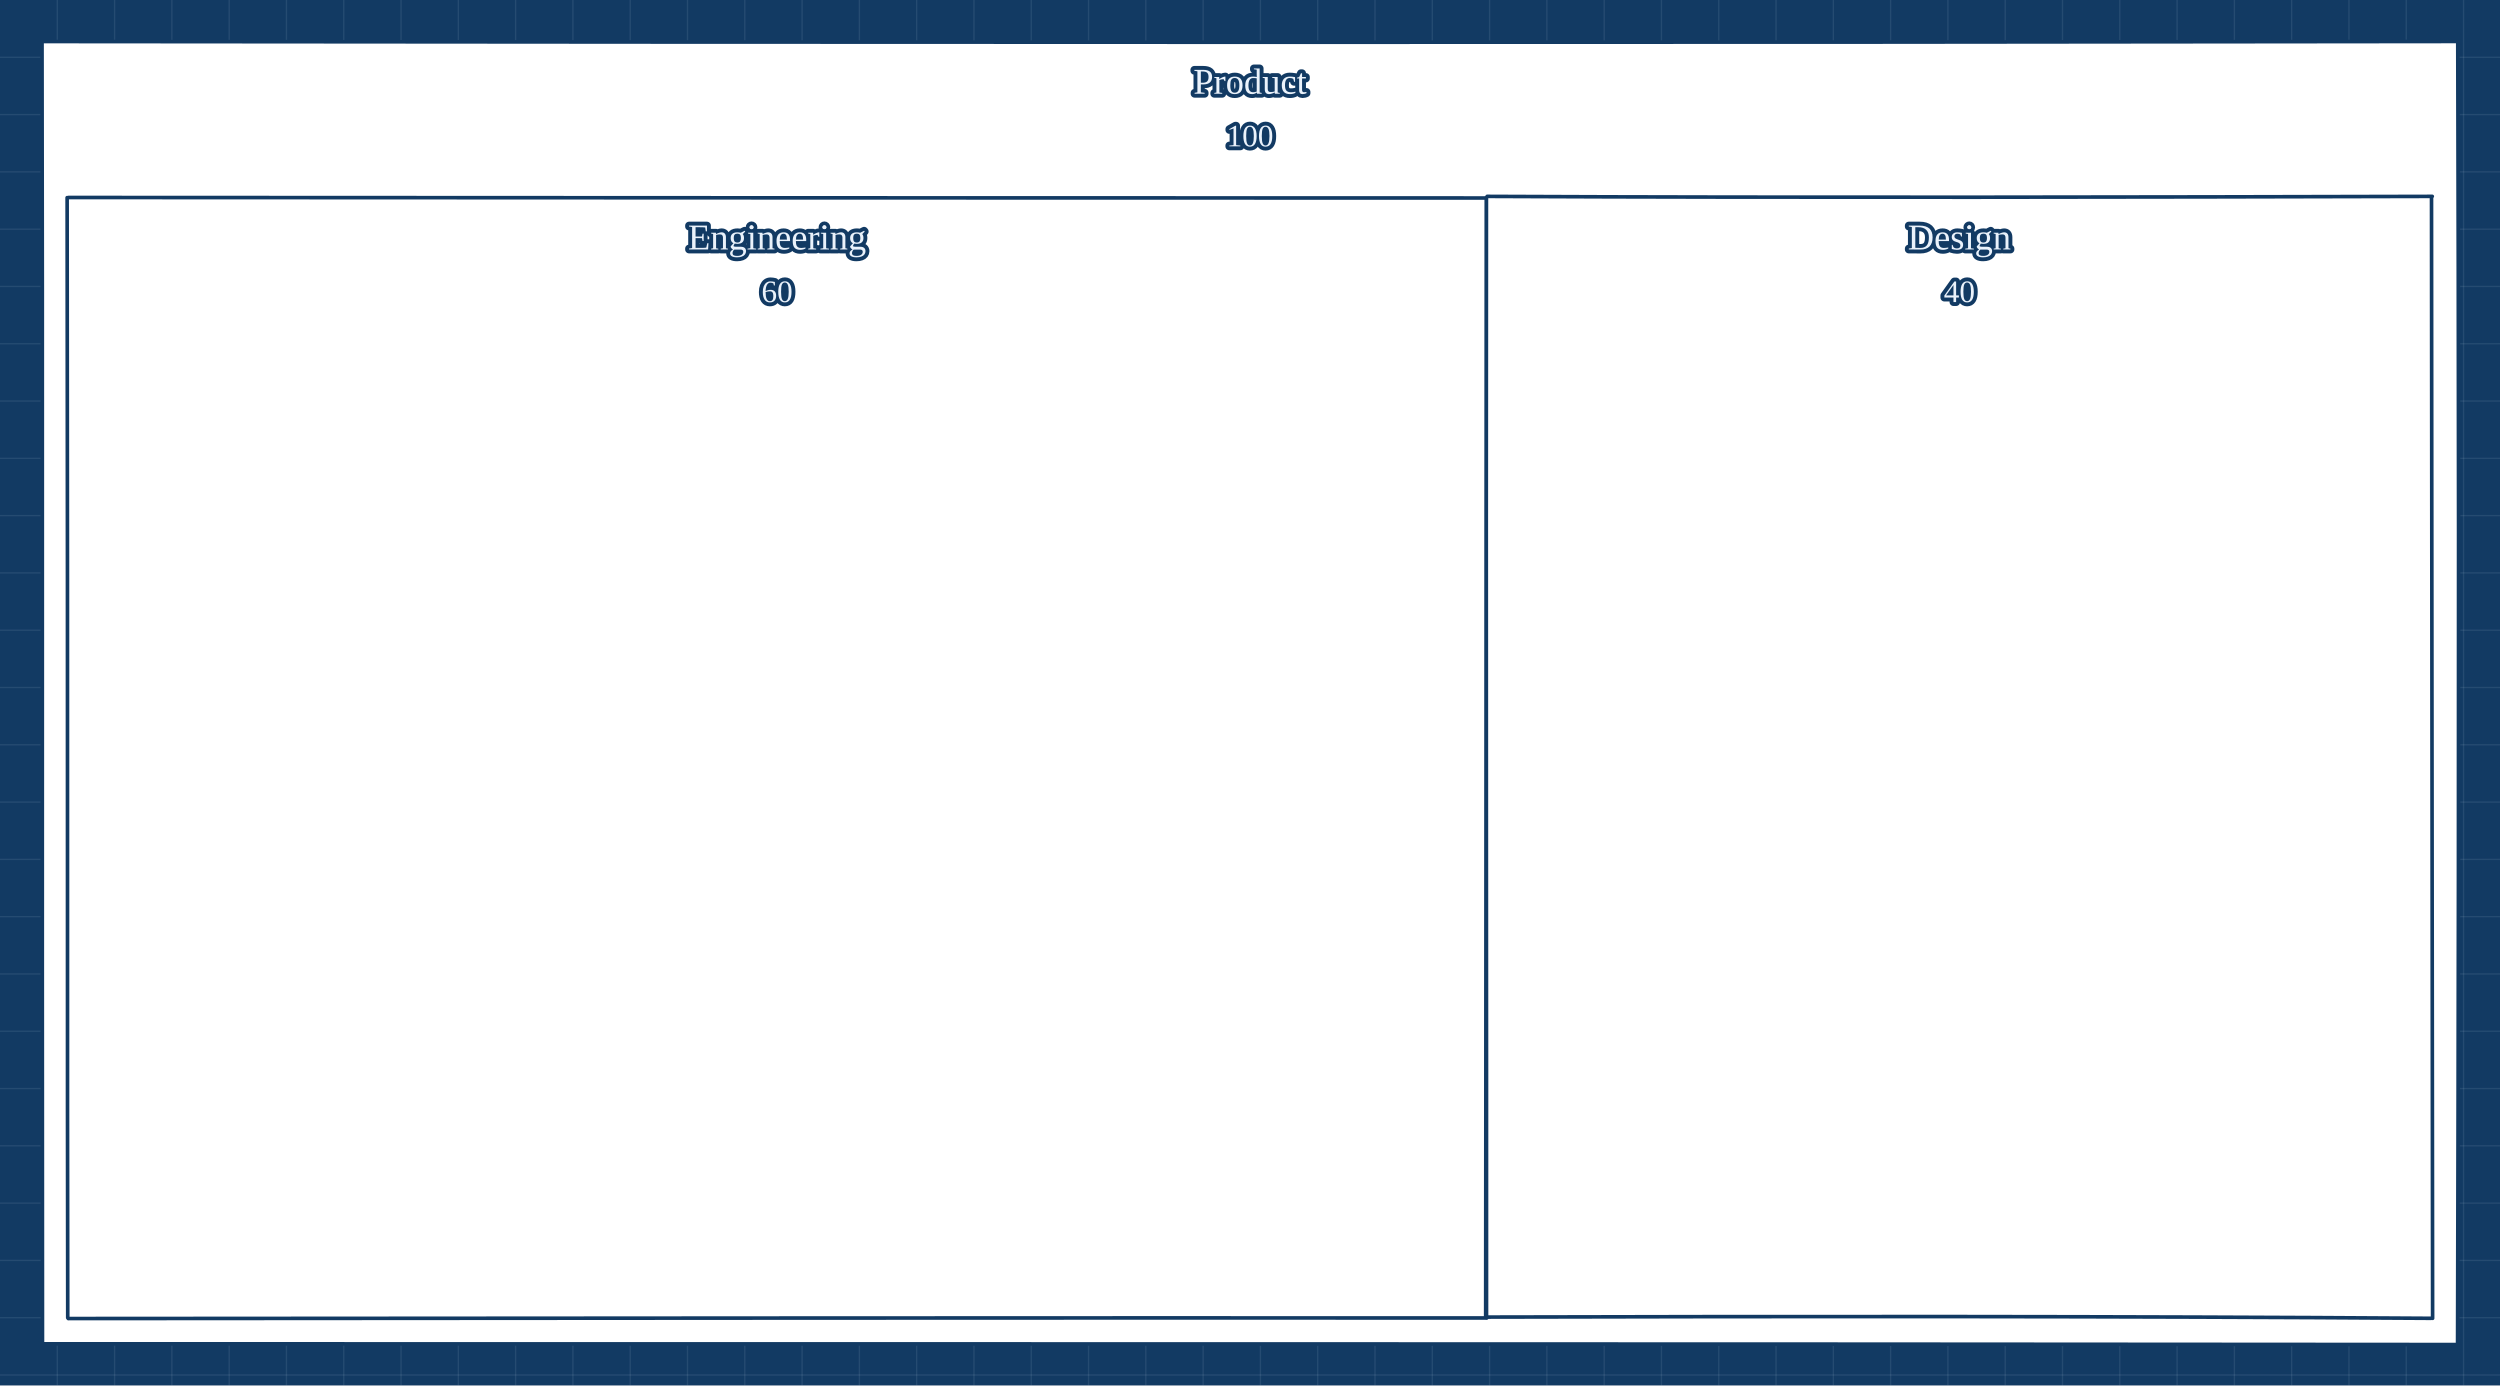
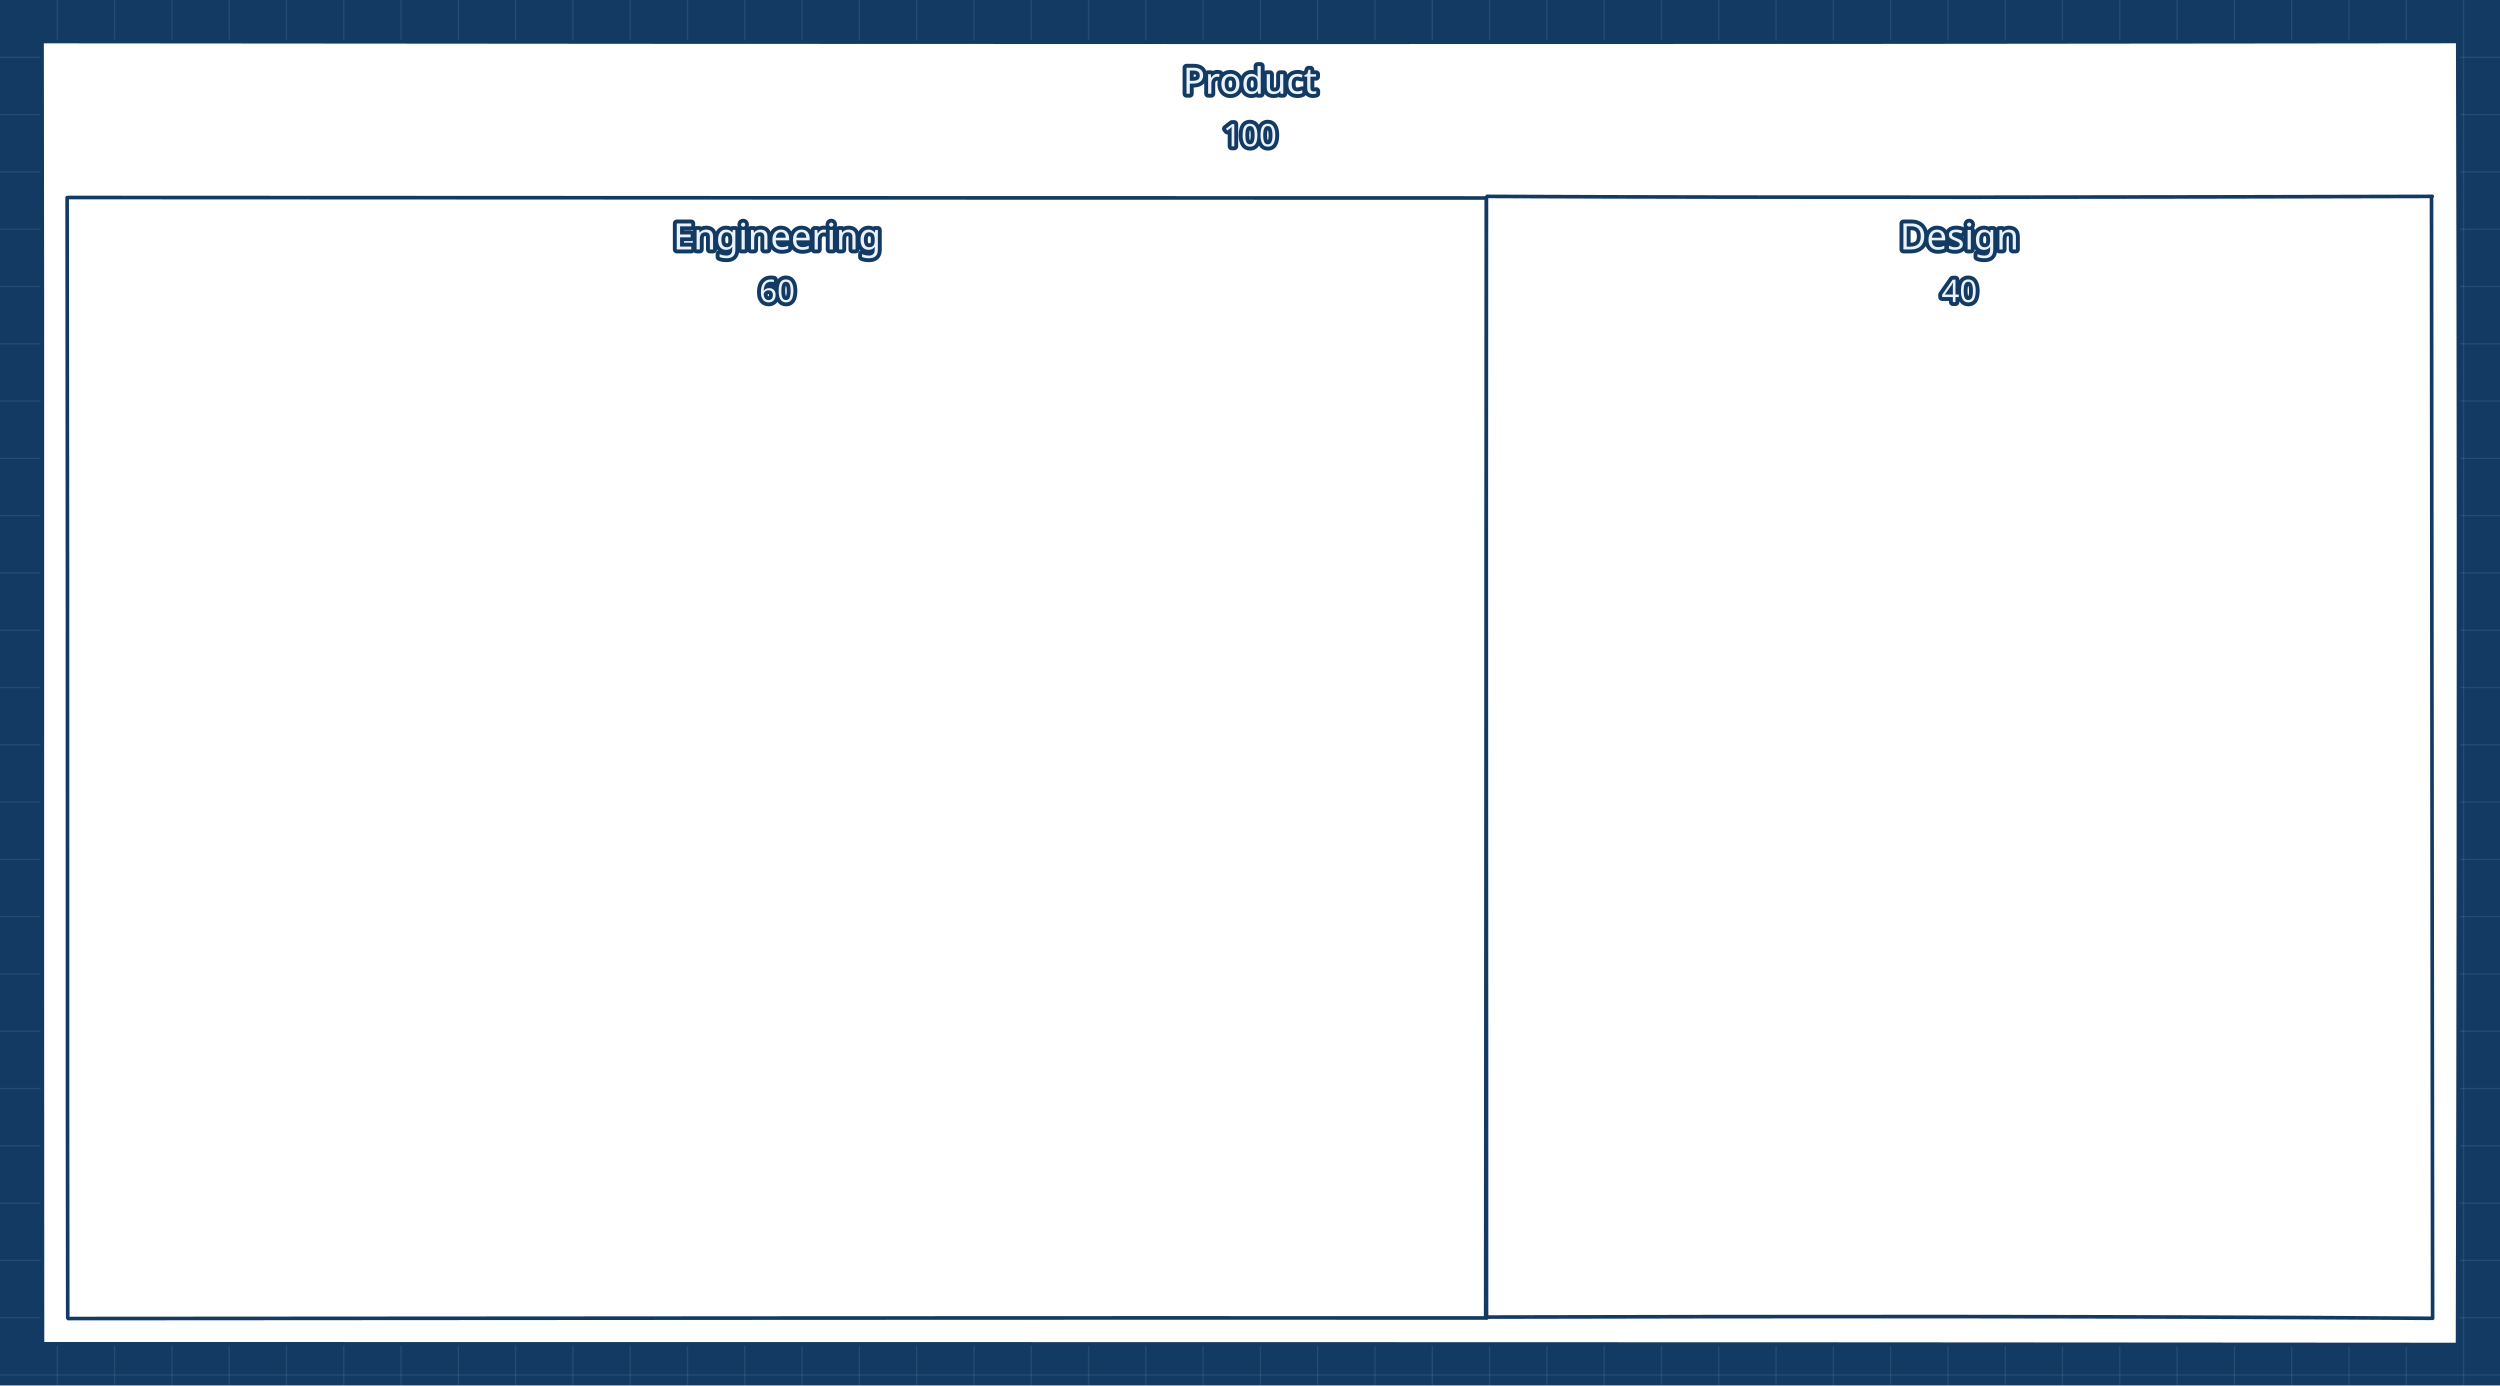
- <svg xmlns="http://www.w3.org/2000/svg" width="960" height="532" viewBox="0 0 960 532" style="--bg:#123a63;--fg:#eaf2fb;--line:#dbe9f7;--accent:#ffffff;--muted:#b8cfe6;--surface:#1c4a78;--border:#dbe9f7;--font:Share Tech Mono;background:#123a63" class="am-0s0rpy90a60i7k">
+ <svg xmlns="http://www.w3.org/2000/svg" width="960" height="532" viewBox="0 0 960 532" style="--bg:#123a63;--fg:#eaf2fb;--line:#dbe9f7;--accent:#ffffff;--muted:#b8cfe6;--surface:#1c4a78;--border:#dbe9f7;--font:Share Tech Mono;background:#123a63" class="am-1yzgc2q19tvhqj">
  <style>
-   svg.am-0s0rpy90a60i7k { font-family: var(--font, 'Share Tech Mono'), system-ui, sans-serif; }
-   svg.am-0s0rpy90a60i7k {
+   svg.am-1yzgc2q19tvhqj { font-family: var(--font, 'Share Tech Mono'), system-ui, sans-serif; }
+   svg.am-1yzgc2q19tvhqj {
    /* Derived from --bg and --fg (overridable via --line, --accent, etc.) */
    --_text:          #eaf2fb;
    --_text-sec:      #b8cfe6;
    --_text-muted:    #b8cfe6;
    --_text-faint:    #879db5;
    --_line:          #dbe9f7;
    --_arrow:         #ffffff;
    --_node-fill:     #1c4a78;
    --_node-stroke:   #dbe9f7;
    --_group-fill:    #123a63;
    --_group-hdr:     #1d436b;
    --_inner-stroke:  #2c5075;
    --_key-badge:     #284c72;
  }
</style>
  <rect width="960" height="532" fill="#123a63" data-backdrop="page" />
  <g data-backdrop="grid">
    <line x1="22" y1="0" x2="22" y2="532" stroke="#dbe9f7" stroke-width="0.5" opacity="0.10" />
    <line x1="44" y1="0" x2="44" y2="532" stroke="#dbe9f7" stroke-width="0.5" opacity="0.10" />
    <line x1="66" y1="0" x2="66" y2="532" stroke="#dbe9f7" stroke-width="0.5" opacity="0.10" />
    <line x1="88" y1="0" x2="88" y2="532" stroke="#dbe9f7" stroke-width="0.5" opacity="0.10" />
    <line x1="110" y1="0" x2="110" y2="532" stroke="#dbe9f7" stroke-width="0.5" opacity="0.10" />
    <line x1="132" y1="0" x2="132" y2="532" stroke="#dbe9f7" stroke-width="0.5" opacity="0.10" />
    <line x1="154" y1="0" x2="154" y2="532" stroke="#dbe9f7" stroke-width="0.5" opacity="0.10" />
    <line x1="176" y1="0" x2="176" y2="532" stroke="#dbe9f7" stroke-width="0.5" opacity="0.10" />
    <line x1="198" y1="0" x2="198" y2="532" stroke="#dbe9f7" stroke-width="0.5" opacity="0.10" />
    <line x1="220" y1="0" x2="220" y2="532" stroke="#dbe9f7" stroke-width="0.5" opacity="0.10" />
    <line x1="242" y1="0" x2="242" y2="532" stroke="#dbe9f7" stroke-width="0.5" opacity="0.10" />
    <line x1="264" y1="0" x2="264" y2="532" stroke="#dbe9f7" stroke-width="0.5" opacity="0.10" />
    <line x1="286" y1="0" x2="286" y2="532" stroke="#dbe9f7" stroke-width="0.5" opacity="0.10" />
    <line x1="308" y1="0" x2="308" y2="532" stroke="#dbe9f7" stroke-width="0.5" opacity="0.10" />
    <line x1="330" y1="0" x2="330" y2="532" stroke="#dbe9f7" stroke-width="0.5" opacity="0.10" />
    <line x1="352" y1="0" x2="352" y2="532" stroke="#dbe9f7" stroke-width="0.5" opacity="0.10" />
    <line x1="374" y1="0" x2="374" y2="532" stroke="#dbe9f7" stroke-width="0.5" opacity="0.10" />
    <line x1="396" y1="0" x2="396" y2="532" stroke="#dbe9f7" stroke-width="0.5" opacity="0.10" />
    <line x1="418" y1="0" x2="418" y2="532" stroke="#dbe9f7" stroke-width="0.5" opacity="0.10" />
    <line x1="440" y1="0" x2="440" y2="532" stroke="#dbe9f7" stroke-width="0.5" opacity="0.10" />
    <line x1="462" y1="0" x2="462" y2="532" stroke="#dbe9f7" stroke-width="0.5" opacity="0.10" />
    <line x1="484" y1="0" x2="484" y2="532" stroke="#dbe9f7" stroke-width="0.5" opacity="0.10" />
    <line x1="506" y1="0" x2="506" y2="532" stroke="#dbe9f7" stroke-width="0.5" opacity="0.10" />
    <line x1="528" y1="0" x2="528" y2="532" stroke="#dbe9f7" stroke-width="0.5" opacity="0.10" />
    <line x1="550" y1="0" x2="550" y2="532" stroke="#dbe9f7" stroke-width="0.5" opacity="0.10" />
    <line x1="572" y1="0" x2="572" y2="532" stroke="#dbe9f7" stroke-width="0.5" opacity="0.10" />
    <line x1="594" y1="0" x2="594" y2="532" stroke="#dbe9f7" stroke-width="0.5" opacity="0.10" />
    <line x1="616" y1="0" x2="616" y2="532" stroke="#dbe9f7" stroke-width="0.5" opacity="0.10" />
    <line x1="638" y1="0" x2="638" y2="532" stroke="#dbe9f7" stroke-width="0.5" opacity="0.10" />
    <line x1="660" y1="0" x2="660" y2="532" stroke="#dbe9f7" stroke-width="0.5" opacity="0.10" />
    <line x1="682" y1="0" x2="682" y2="532" stroke="#dbe9f7" stroke-width="0.5" opacity="0.10" />
    <line x1="704" y1="0" x2="704" y2="532" stroke="#dbe9f7" stroke-width="0.5" opacity="0.10" />
    <line x1="726" y1="0" x2="726" y2="532" stroke="#dbe9f7" stroke-width="0.5" opacity="0.10" />
    <line x1="748" y1="0" x2="748" y2="532" stroke="#dbe9f7" stroke-width="0.5" opacity="0.10" />
    <line x1="770" y1="0" x2="770" y2="532" stroke="#dbe9f7" stroke-width="0.5" opacity="0.10" />
    <line x1="792" y1="0" x2="792" y2="532" stroke="#dbe9f7" stroke-width="0.5" opacity="0.10" />
    <line x1="814" y1="0" x2="814" y2="532" stroke="#dbe9f7" stroke-width="0.5" opacity="0.10" />
    <line x1="836" y1="0" x2="836" y2="532" stroke="#dbe9f7" stroke-width="0.5" opacity="0.10" />
    <line x1="858" y1="0" x2="858" y2="532" stroke="#dbe9f7" stroke-width="0.5" opacity="0.10" />
    <line x1="880" y1="0" x2="880" y2="532" stroke="#dbe9f7" stroke-width="0.5" opacity="0.10" />
    <line x1="902" y1="0" x2="902" y2="532" stroke="#dbe9f7" stroke-width="0.5" opacity="0.10" />
    <line x1="924" y1="0" x2="924" y2="532" stroke="#dbe9f7" stroke-width="0.5" opacity="0.10" />
    <line x1="946" y1="0" x2="946" y2="532" stroke="#dbe9f7" stroke-width="0.5" opacity="0.10" />
    <line x1="0" y1="22" x2="960" y2="22" stroke="#dbe9f7" stroke-width="0.5" opacity="0.10" />
    <line x1="0" y1="44" x2="960" y2="44" stroke="#dbe9f7" stroke-width="0.5" opacity="0.10" />
    <line x1="0" y1="66" x2="960" y2="66" stroke="#dbe9f7" stroke-width="0.5" opacity="0.10" />
    <line x1="0" y1="88" x2="960" y2="88" stroke="#dbe9f7" stroke-width="0.5" opacity="0.10" />
    <line x1="0" y1="110" x2="960" y2="110" stroke="#dbe9f7" stroke-width="0.5" opacity="0.10" />
    <line x1="0" y1="132" x2="960" y2="132" stroke="#dbe9f7" stroke-width="0.5" opacity="0.10" />
    <line x1="0" y1="154" x2="960" y2="154" stroke="#dbe9f7" stroke-width="0.5" opacity="0.10" />
    <line x1="0" y1="176" x2="960" y2="176" stroke="#dbe9f7" stroke-width="0.5" opacity="0.10" />
    <line x1="0" y1="198" x2="960" y2="198" stroke="#dbe9f7" stroke-width="0.5" opacity="0.10" />
    <line x1="0" y1="220" x2="960" y2="220" stroke="#dbe9f7" stroke-width="0.5" opacity="0.10" />
    <line x1="0" y1="242" x2="960" y2="242" stroke="#dbe9f7" stroke-width="0.5" opacity="0.10" />
    <line x1="0" y1="264" x2="960" y2="264" stroke="#dbe9f7" stroke-width="0.5" opacity="0.10" />
    <line x1="0" y1="286" x2="960" y2="286" stroke="#dbe9f7" stroke-width="0.5" opacity="0.10" />
    <line x1="0" y1="308" x2="960" y2="308" stroke="#dbe9f7" stroke-width="0.5" opacity="0.10" />
    <line x1="0" y1="330" x2="960" y2="330" stroke="#dbe9f7" stroke-width="0.5" opacity="0.10" />
    <line x1="0" y1="352" x2="960" y2="352" stroke="#dbe9f7" stroke-width="0.5" opacity="0.10" />
    <line x1="0" y1="374" x2="960" y2="374" stroke="#dbe9f7" stroke-width="0.5" opacity="0.10" />
    <line x1="0" y1="396" x2="960" y2="396" stroke="#dbe9f7" stroke-width="0.5" opacity="0.10" />
    <line x1="0" y1="418" x2="960" y2="418" stroke="#dbe9f7" stroke-width="0.5" opacity="0.10" />
    <line x1="0" y1="440" x2="960" y2="440" stroke="#dbe9f7" stroke-width="0.5" opacity="0.10" />
    <line x1="0" y1="462" x2="960" y2="462" stroke="#dbe9f7" stroke-width="0.5" opacity="0.10" />
    <line x1="0" y1="484" x2="960" y2="484" stroke="#dbe9f7" stroke-width="0.5" opacity="0.10" />
    <line x1="0" y1="506" x2="960" y2="506" stroke="#dbe9f7" stroke-width="0.5" opacity="0.10" />
    <line x1="0" y1="528" x2="960" y2="528" stroke="#dbe9f7" stroke-width="0.5" opacity="0.10" />
  </g>
  <g data-id="treemap-0" data-role="group">
    <rect style="stroke:none" x="16" y="16" width="928" height="500" fill="#ffffff" stroke="#123a63" stroke-width="1" data-id="cell:treemap-0" data-role="bar" />
    <path d="M15.81 15.94 C329.73 16.25, 643.92 16.39, 944.1 15.92 M943.78 16.01 C944.04 128.21, 944.37 239.93, 943.71 516.22 M943.76 516.31 C634.27 516.01, 324.43 516.08, 15.82 516.03 M16.31 515.84 C16.13 319.61, 16.4 122.66, 16.14 16.13" fill="none" stroke="#123a63" stroke-width="1.4" stroke-linecap="round" stroke-linejoin="round" />
-     <text paint-order="stroke" stroke="#123a63" stroke-width="3" stroke-linejoin="round" stroke-linecap="round" x="480" y="31.1" text-anchor="middle" font-size="14" font-weight="500" fill="#eaf2fb" data-prepared-text="true" dy="4.9" textLength="53.172" lengthAdjust="spacingAndGlyphs" data-font-metrics="deterministic-fit">Product</text>
-     <text paint-order="stroke" stroke="#123a63" stroke-width="3" stroke-linejoin="round" stroke-linecap="round" x="480" y="52" text-anchor="middle" font-size="12" font-weight="400" fill="#eaf2fb" data-prepared-text="true" dy="4.2" textLength="17.352" lengthAdjust="spacingAndGlyphs" data-font-metrics="deterministic-fit">100</text>
+     <text paint-order="stroke" stroke="#123a63" stroke-width="3" stroke-linejoin="round" stroke-linecap="round" x="480" y="31.1" text-anchor="middle" font-family="Share Tech Mono" font-size="14" font-weight="500" fill="#eaf2fb" data-prepared-text="true" dy="4.9" textLength="53.172" lengthAdjust="spacingAndGlyphs" data-font-metrics="deterministic-fit">Product</text>
+     <text paint-order="stroke" stroke="#123a63" stroke-width="3" stroke-linejoin="round" stroke-linecap="round" x="480" y="52" text-anchor="middle" font-family="Share Tech Mono" font-size="12" font-weight="400" fill="#eaf2fb" data-prepared-text="true" dy="4.2" textLength="17.352" lengthAdjust="spacingAndGlyphs" data-font-metrics="deterministic-fit">100</text>
    <g data-parent="treemap-0" data-id="treemap-1" data-role="node">
      <rect style="stroke:none" x="26" y="75.8" width="544.8" height="430.2" fill="#ffffff" stroke="#123a63" stroke-width="1" data-id="cell:treemap-1" data-role="bar" />
      <path d="M26.29 75.84 C224.85 75.97, 423.77 76, 570.69 76.03 M570.84 75.98 C570.89 206.02, 570.57 336.43, 570.5 505.89 M570.92 506.1 C398.95 506.01, 227.62 506.19, 26.21 506.32 M26.01 506.03 C25.8 401.8, 26.06 298.09, 25.78 75.9" fill="none" stroke="#123a63" stroke-width="1.4" stroke-linecap="round" stroke-linejoin="round" />
-       <text paint-order="stroke" stroke="#123a63" stroke-width="3" stroke-linejoin="round" stroke-linecap="round" x="298.4" y="90.9" text-anchor="middle" font-size="14" font-weight="500" fill="#eaf2fb" data-prepared-text="true" dy="4.9" textLength="80.304" lengthAdjust="spacingAndGlyphs" data-font-metrics="deterministic-fit">Engineering</text>
-       <text paint-order="stroke" stroke="#123a63" stroke-width="3" stroke-linejoin="round" stroke-linecap="round" x="298.4" y="111.8" text-anchor="middle" font-size="12" font-weight="400" fill="#eaf2fb" data-prepared-text="true" dy="4.2" textLength="14.76" lengthAdjust="spacingAndGlyphs" data-font-metrics="deterministic-fit">60</text>
+       <text paint-order="stroke" stroke="#123a63" stroke-width="3" stroke-linejoin="round" stroke-linecap="round" x="298.4" y="90.9" text-anchor="middle" font-family="Share Tech Mono" font-size="14" font-weight="500" fill="#eaf2fb" data-prepared-text="true" dy="4.9" textLength="80.304" lengthAdjust="spacingAndGlyphs" data-font-metrics="deterministic-fit">Engineering</text>
+       <text paint-order="stroke" stroke="#123a63" stroke-width="3" stroke-linejoin="round" stroke-linecap="round" x="298.4" y="111.8" text-anchor="middle" font-family="Share Tech Mono" font-size="12" font-weight="400" fill="#eaf2fb" data-prepared-text="true" dy="4.2" textLength="14.76" lengthAdjust="spacingAndGlyphs" data-font-metrics="deterministic-fit">60</text>
    </g>
    <g data-parent="treemap-0" data-id="treemap-2" data-role="node">
      <rect style="stroke:none" x="570.8" y="75.8" width="363.2" height="430.2" fill="#ffffff" stroke="#123a63" stroke-width="1" data-id="cell:treemap-2" data-role="bar" />
      <path d="M571.06 75.41 C696.86 75.99, 823.09 75.69, 933.99 75.41 M933.7 75.99 C933.8 195.09, 933.89 314.13, 934.12 506.23 M933.55 506.23 C812.87 505.41, 691.32 505.44, 571.27 505.76 M570.82 505.95 C570.88 380.15, 570.62 253.3, 570.79 75.84" fill="none" stroke="#123a63" stroke-width="1.4" stroke-linecap="round" stroke-linejoin="round" />
-       <text paint-order="stroke" stroke="#123a63" stroke-width="3" stroke-linejoin="round" stroke-linecap="round" x="752.4" y="90.9" text-anchor="middle" font-size="14" font-weight="500" fill="#eaf2fb" data-prepared-text="true" dy="4.9" textLength="46.788" lengthAdjust="spacingAndGlyphs" data-font-metrics="deterministic-fit">Design</text>
-       <text paint-order="stroke" stroke="#123a63" stroke-width="3" stroke-linejoin="round" stroke-linecap="round" x="752.4" y="111.8" text-anchor="middle" font-size="12" font-weight="400" fill="#eaf2fb" data-prepared-text="true" dy="4.2" textLength="14.76" lengthAdjust="spacingAndGlyphs" data-font-metrics="deterministic-fit">40</text>
+       <text paint-order="stroke" stroke="#123a63" stroke-width="3" stroke-linejoin="round" stroke-linecap="round" x="752.4" y="90.9" text-anchor="middle" font-family="Share Tech Mono" font-size="14" font-weight="500" fill="#eaf2fb" data-prepared-text="true" dy="4.9" textLength="46.788" lengthAdjust="spacingAndGlyphs" data-font-metrics="deterministic-fit">Design</text>
+       <text paint-order="stroke" stroke="#123a63" stroke-width="3" stroke-linejoin="round" stroke-linecap="round" x="752.4" y="111.8" text-anchor="middle" font-family="Share Tech Mono" font-size="12" font-weight="400" fill="#eaf2fb" data-prepared-text="true" dy="4.2" textLength="14.76" lengthAdjust="spacingAndGlyphs" data-font-metrics="deterministic-fit">40</text>
    </g>
  </g>
</svg>
